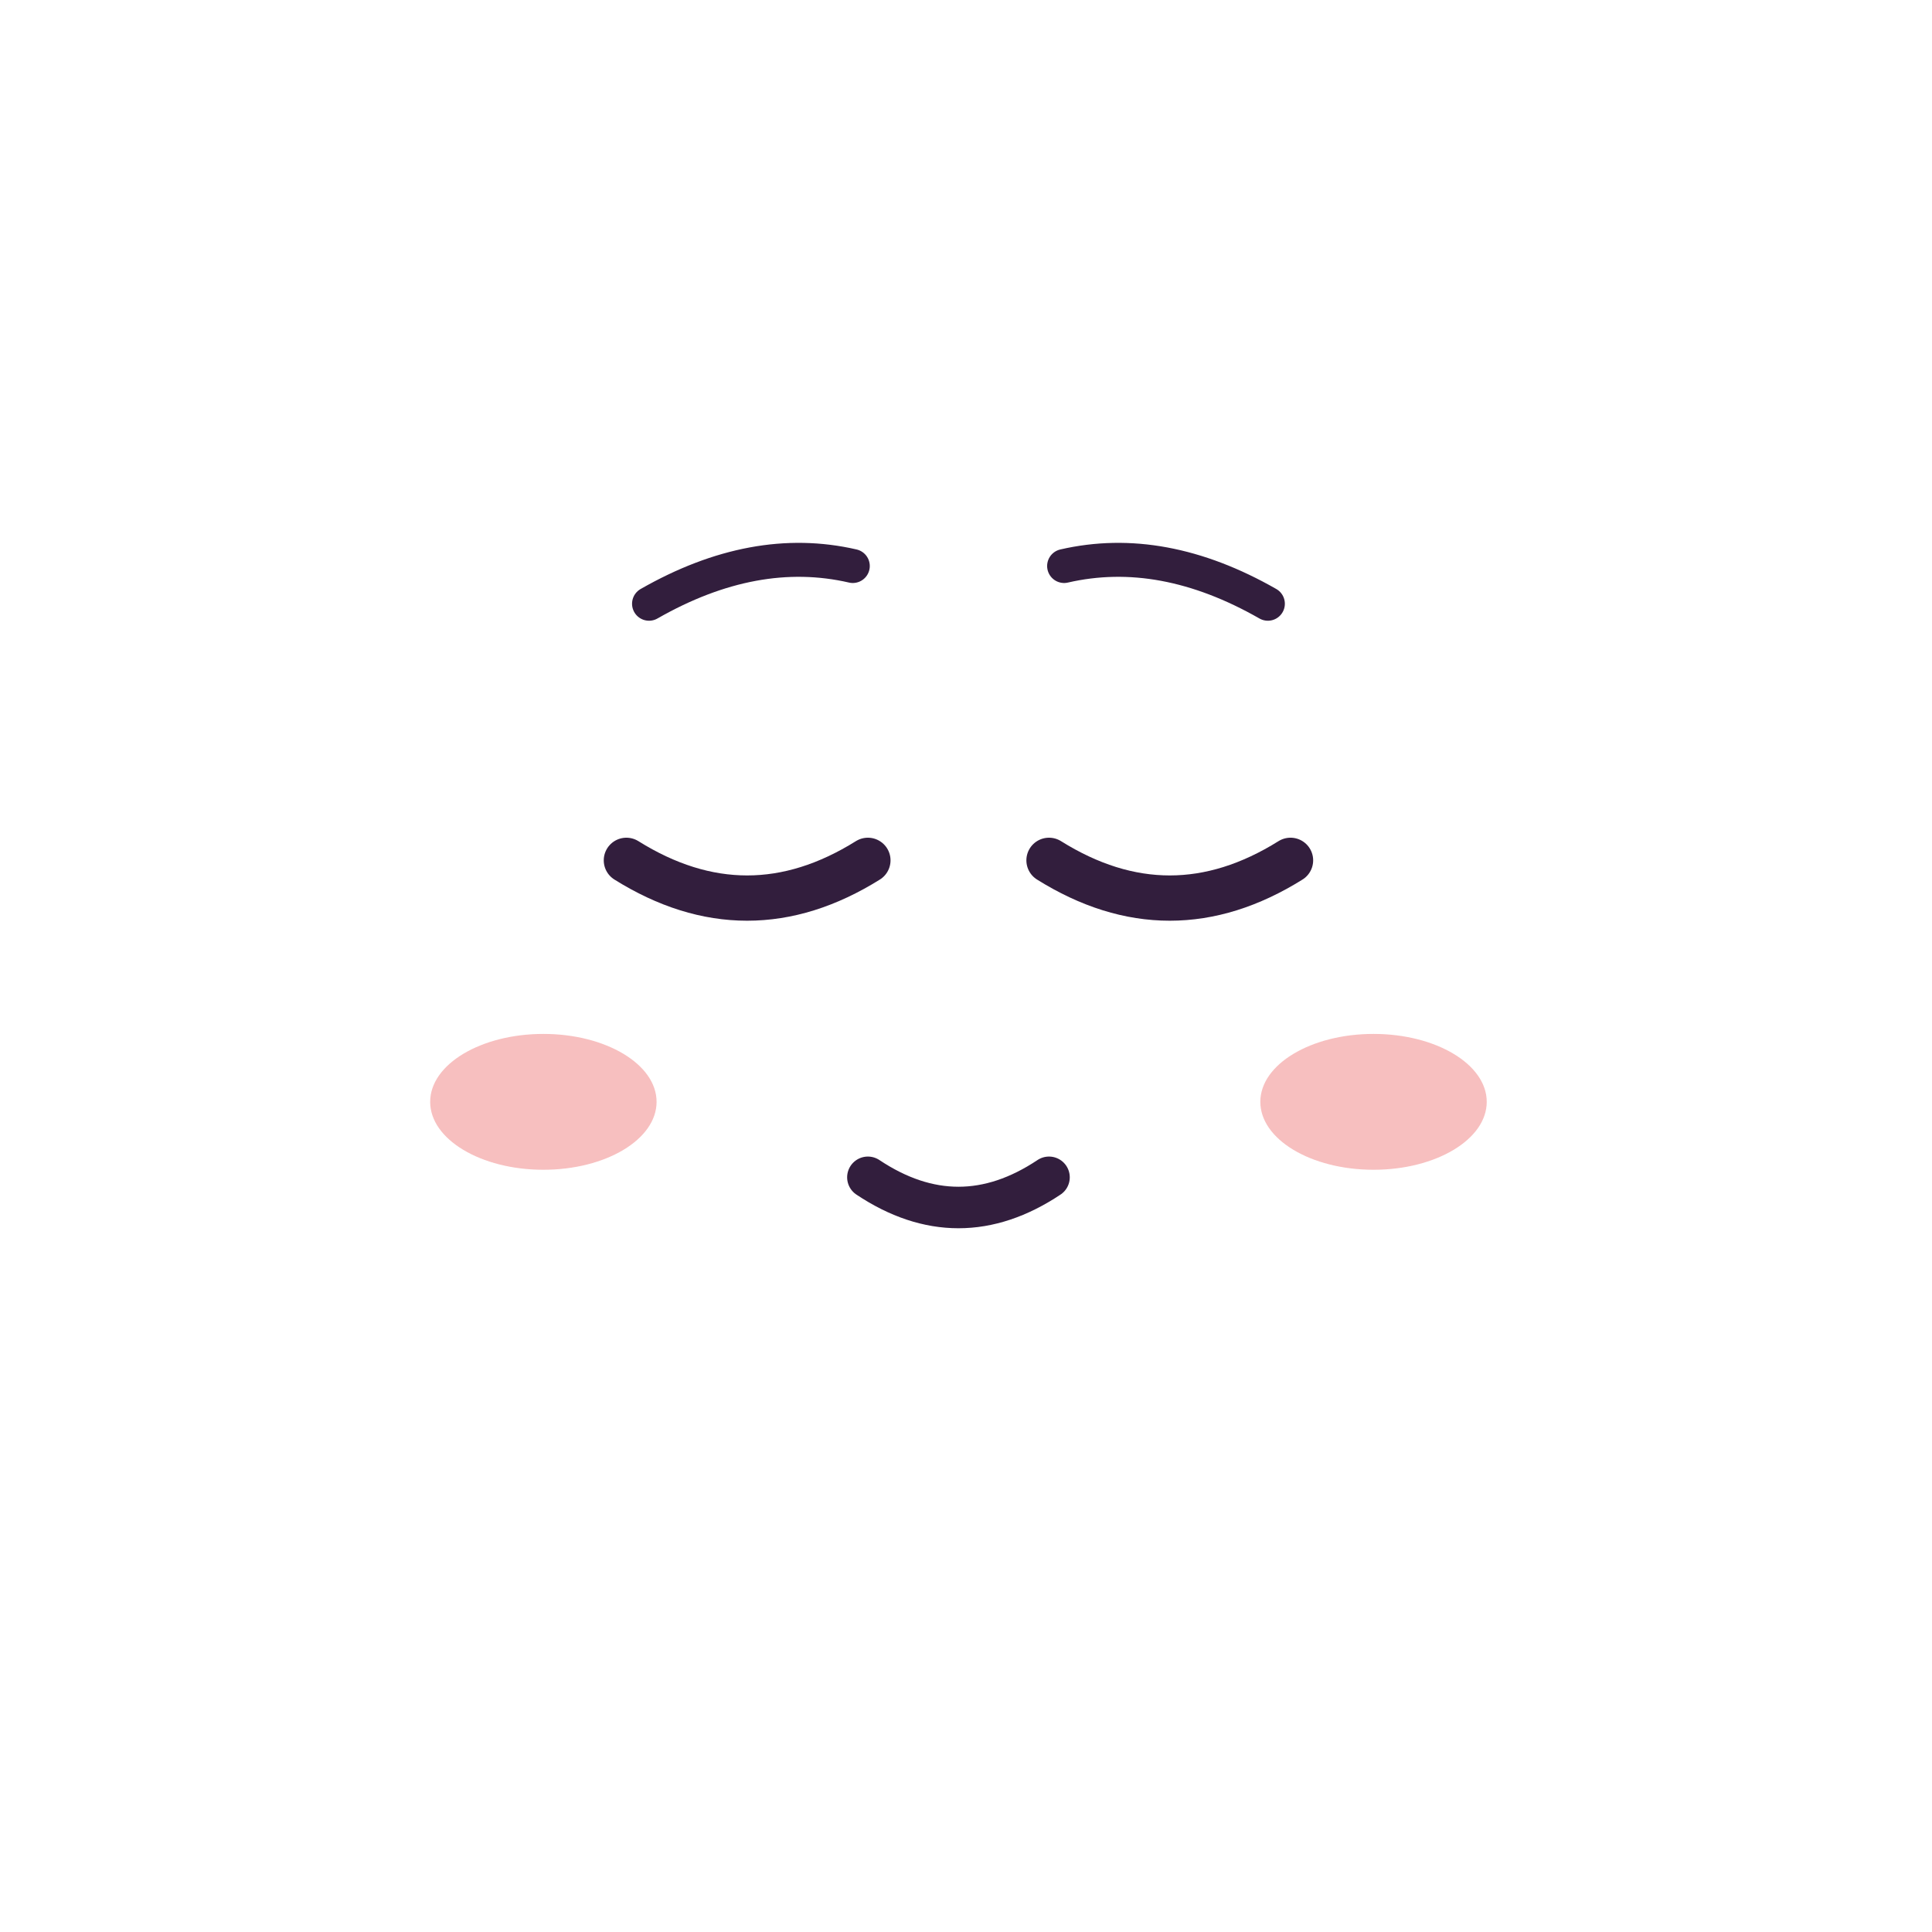
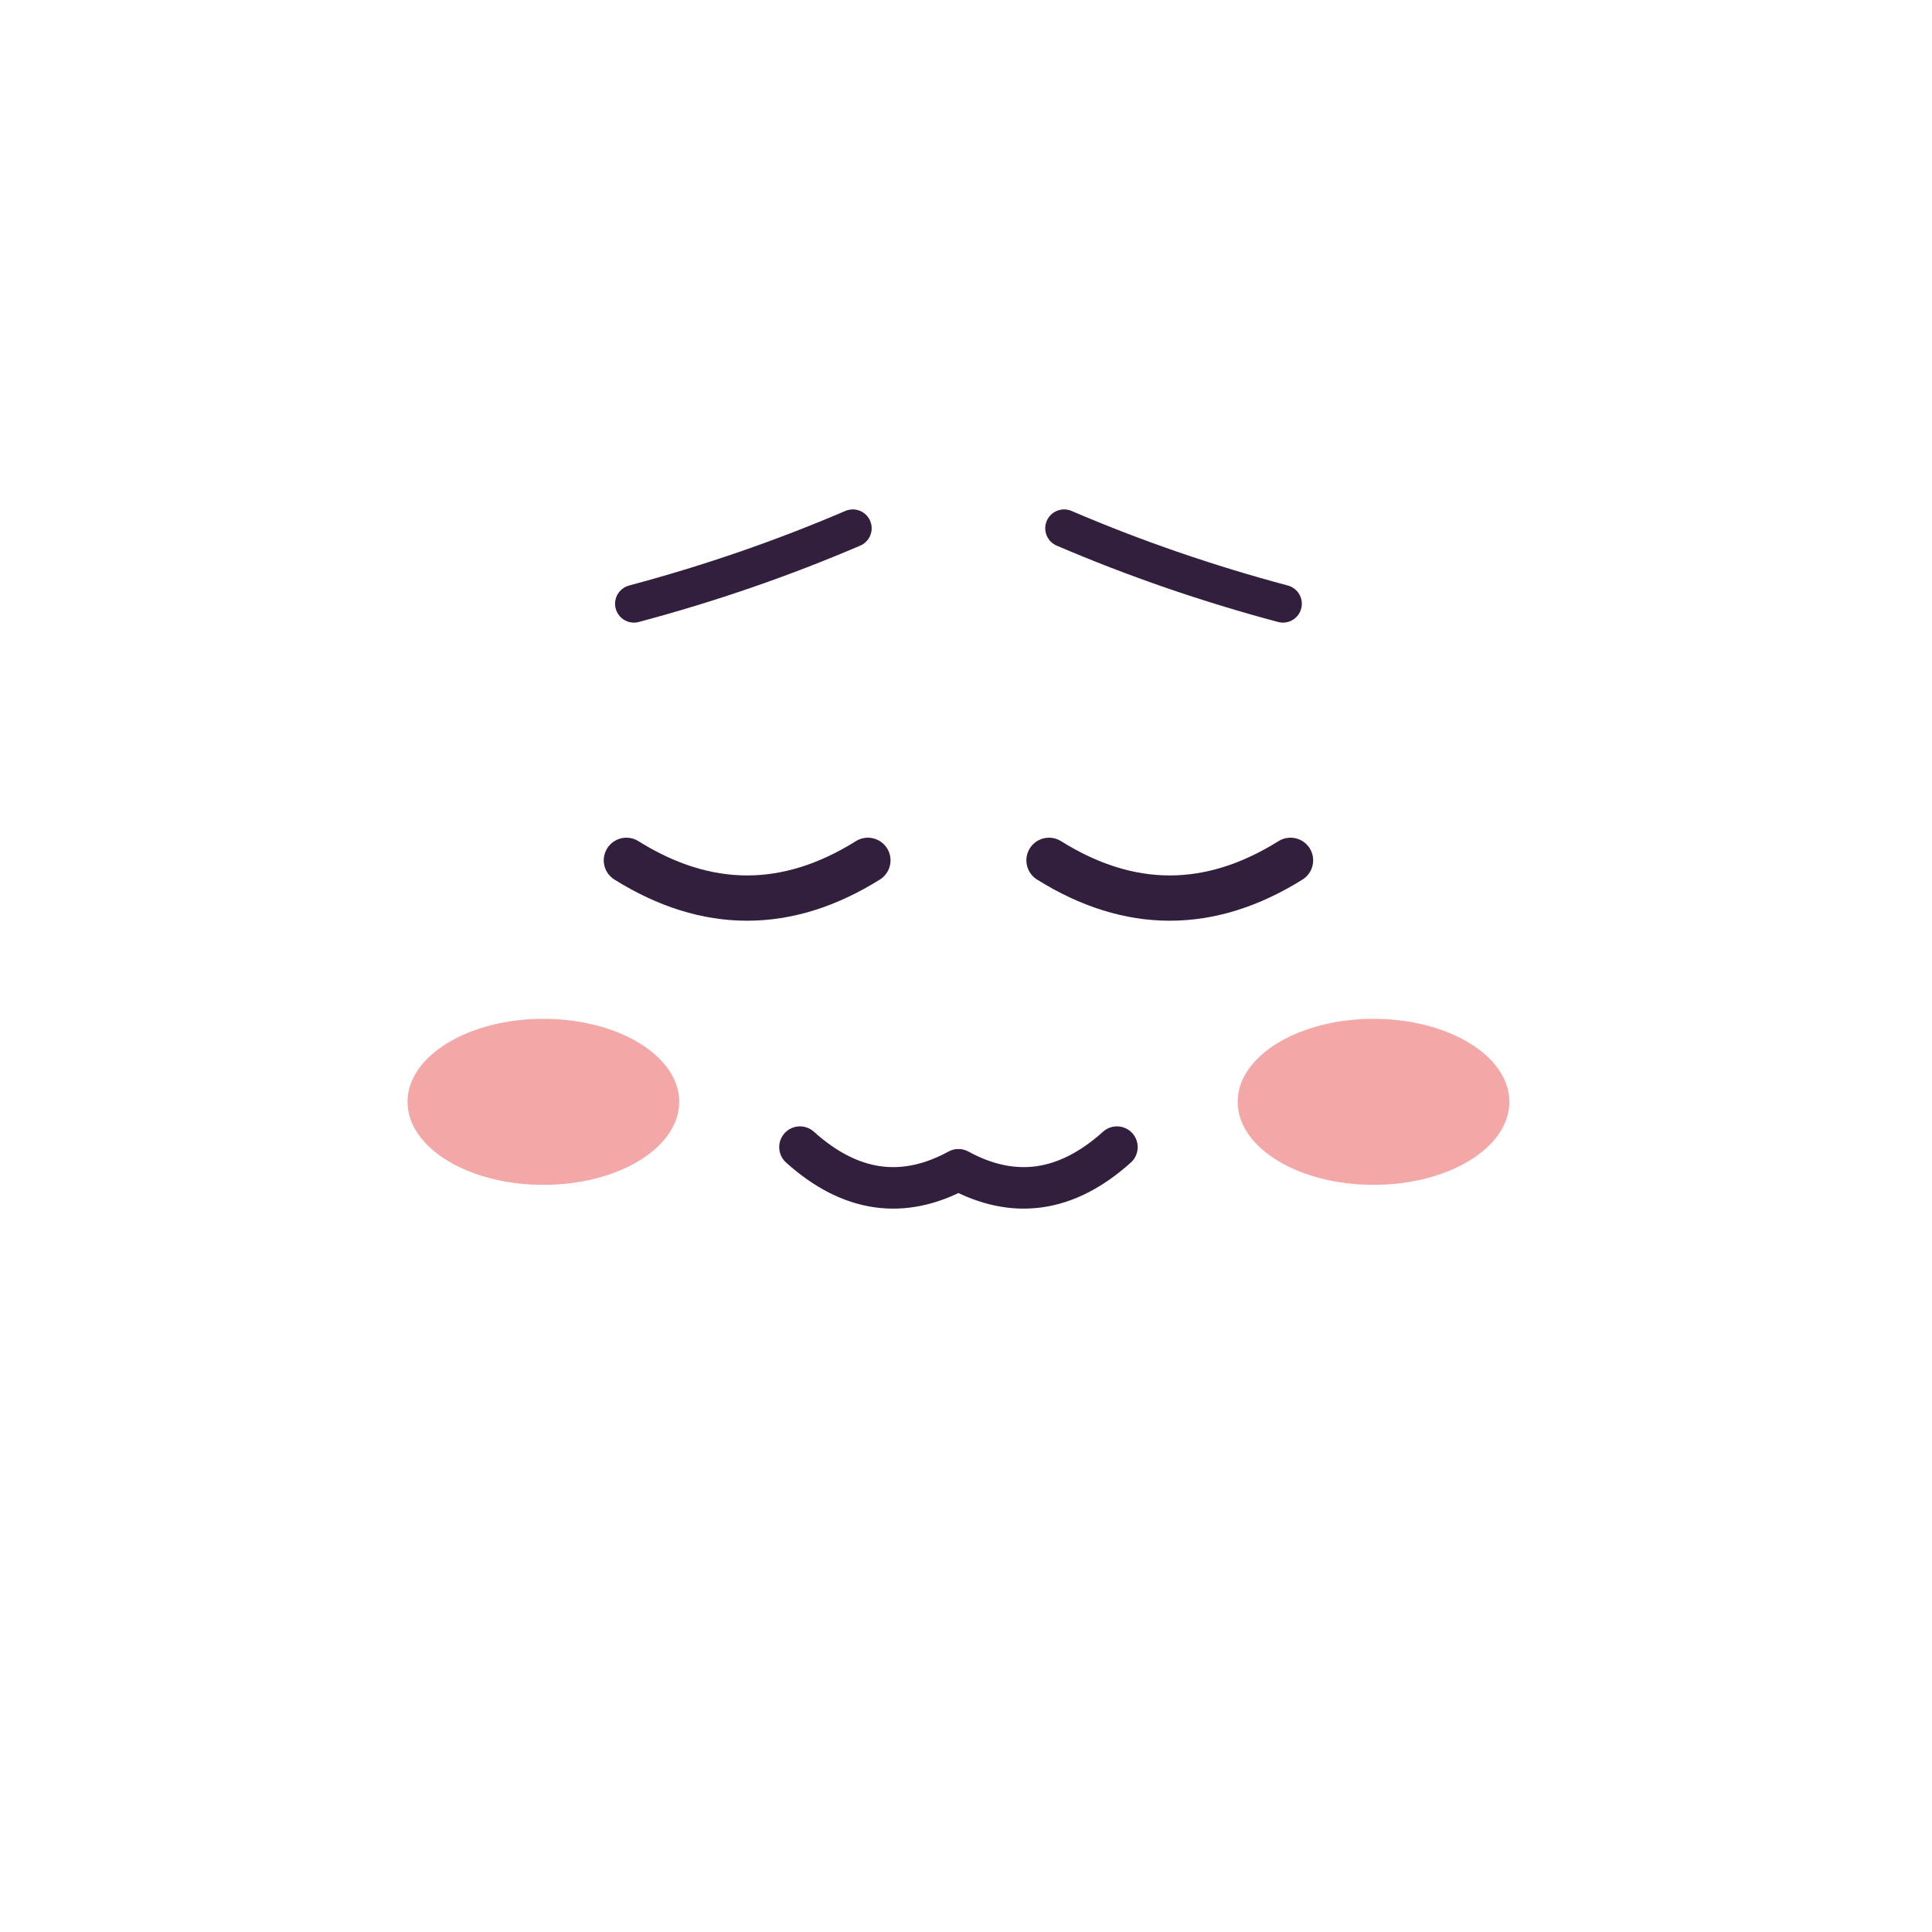
<svg xmlns="http://www.w3.org/2000/svg" width="256" height="256" viewBox="0 0 256 256">
  <g stroke="#321E3D" stroke-width="8" stroke-linecap="round" stroke-linejoin="round">
-     <ellipse cx="72" cy="146" rx="15" ry="9" fill="#F08A8A" stroke="none" opacity=".55" />
-     <ellipse cx="182" cy="146" rx="15" ry="9" fill="#F08A8A" stroke="none" opacity=".55" />
+     <ellipse cx="72" cy="146" rx="18" ry="11" fill="#F08A8A" stroke="none" opacity=".75" />
+     <ellipse cx="182" cy="146" rx="18" ry="11" fill="#F08A8A" stroke="none" opacity=".75" />
    <path d="M 83 114 Q 99 124 115 114" fill="none" stroke-width="6" />
    <path d="M 139 114 Q 155 124 171 114" fill="none" stroke-width="6" />
-     <path d="M 86 80 Q 100 72 113 75" fill="none" stroke-width="4.5" />
-     <path d="M 141 75 Q 154 72 168 80" fill="none" stroke-width="4.5" />
-     <path d="M 115 156 Q 127 164 139 156" fill="none" stroke-width="5.5" />
+     <path d="M 84 80 Q 99 76 113 70" fill="none" stroke-width="5" />
+     <path d="M 141 70 Q 155 76 170 80" fill="none" stroke-width="5" />
+     <path d="M 106 152 Q 116 161 127 155 Q 138 161 148 152" fill="none" stroke-width="5.5" />
  </g>
</svg>
